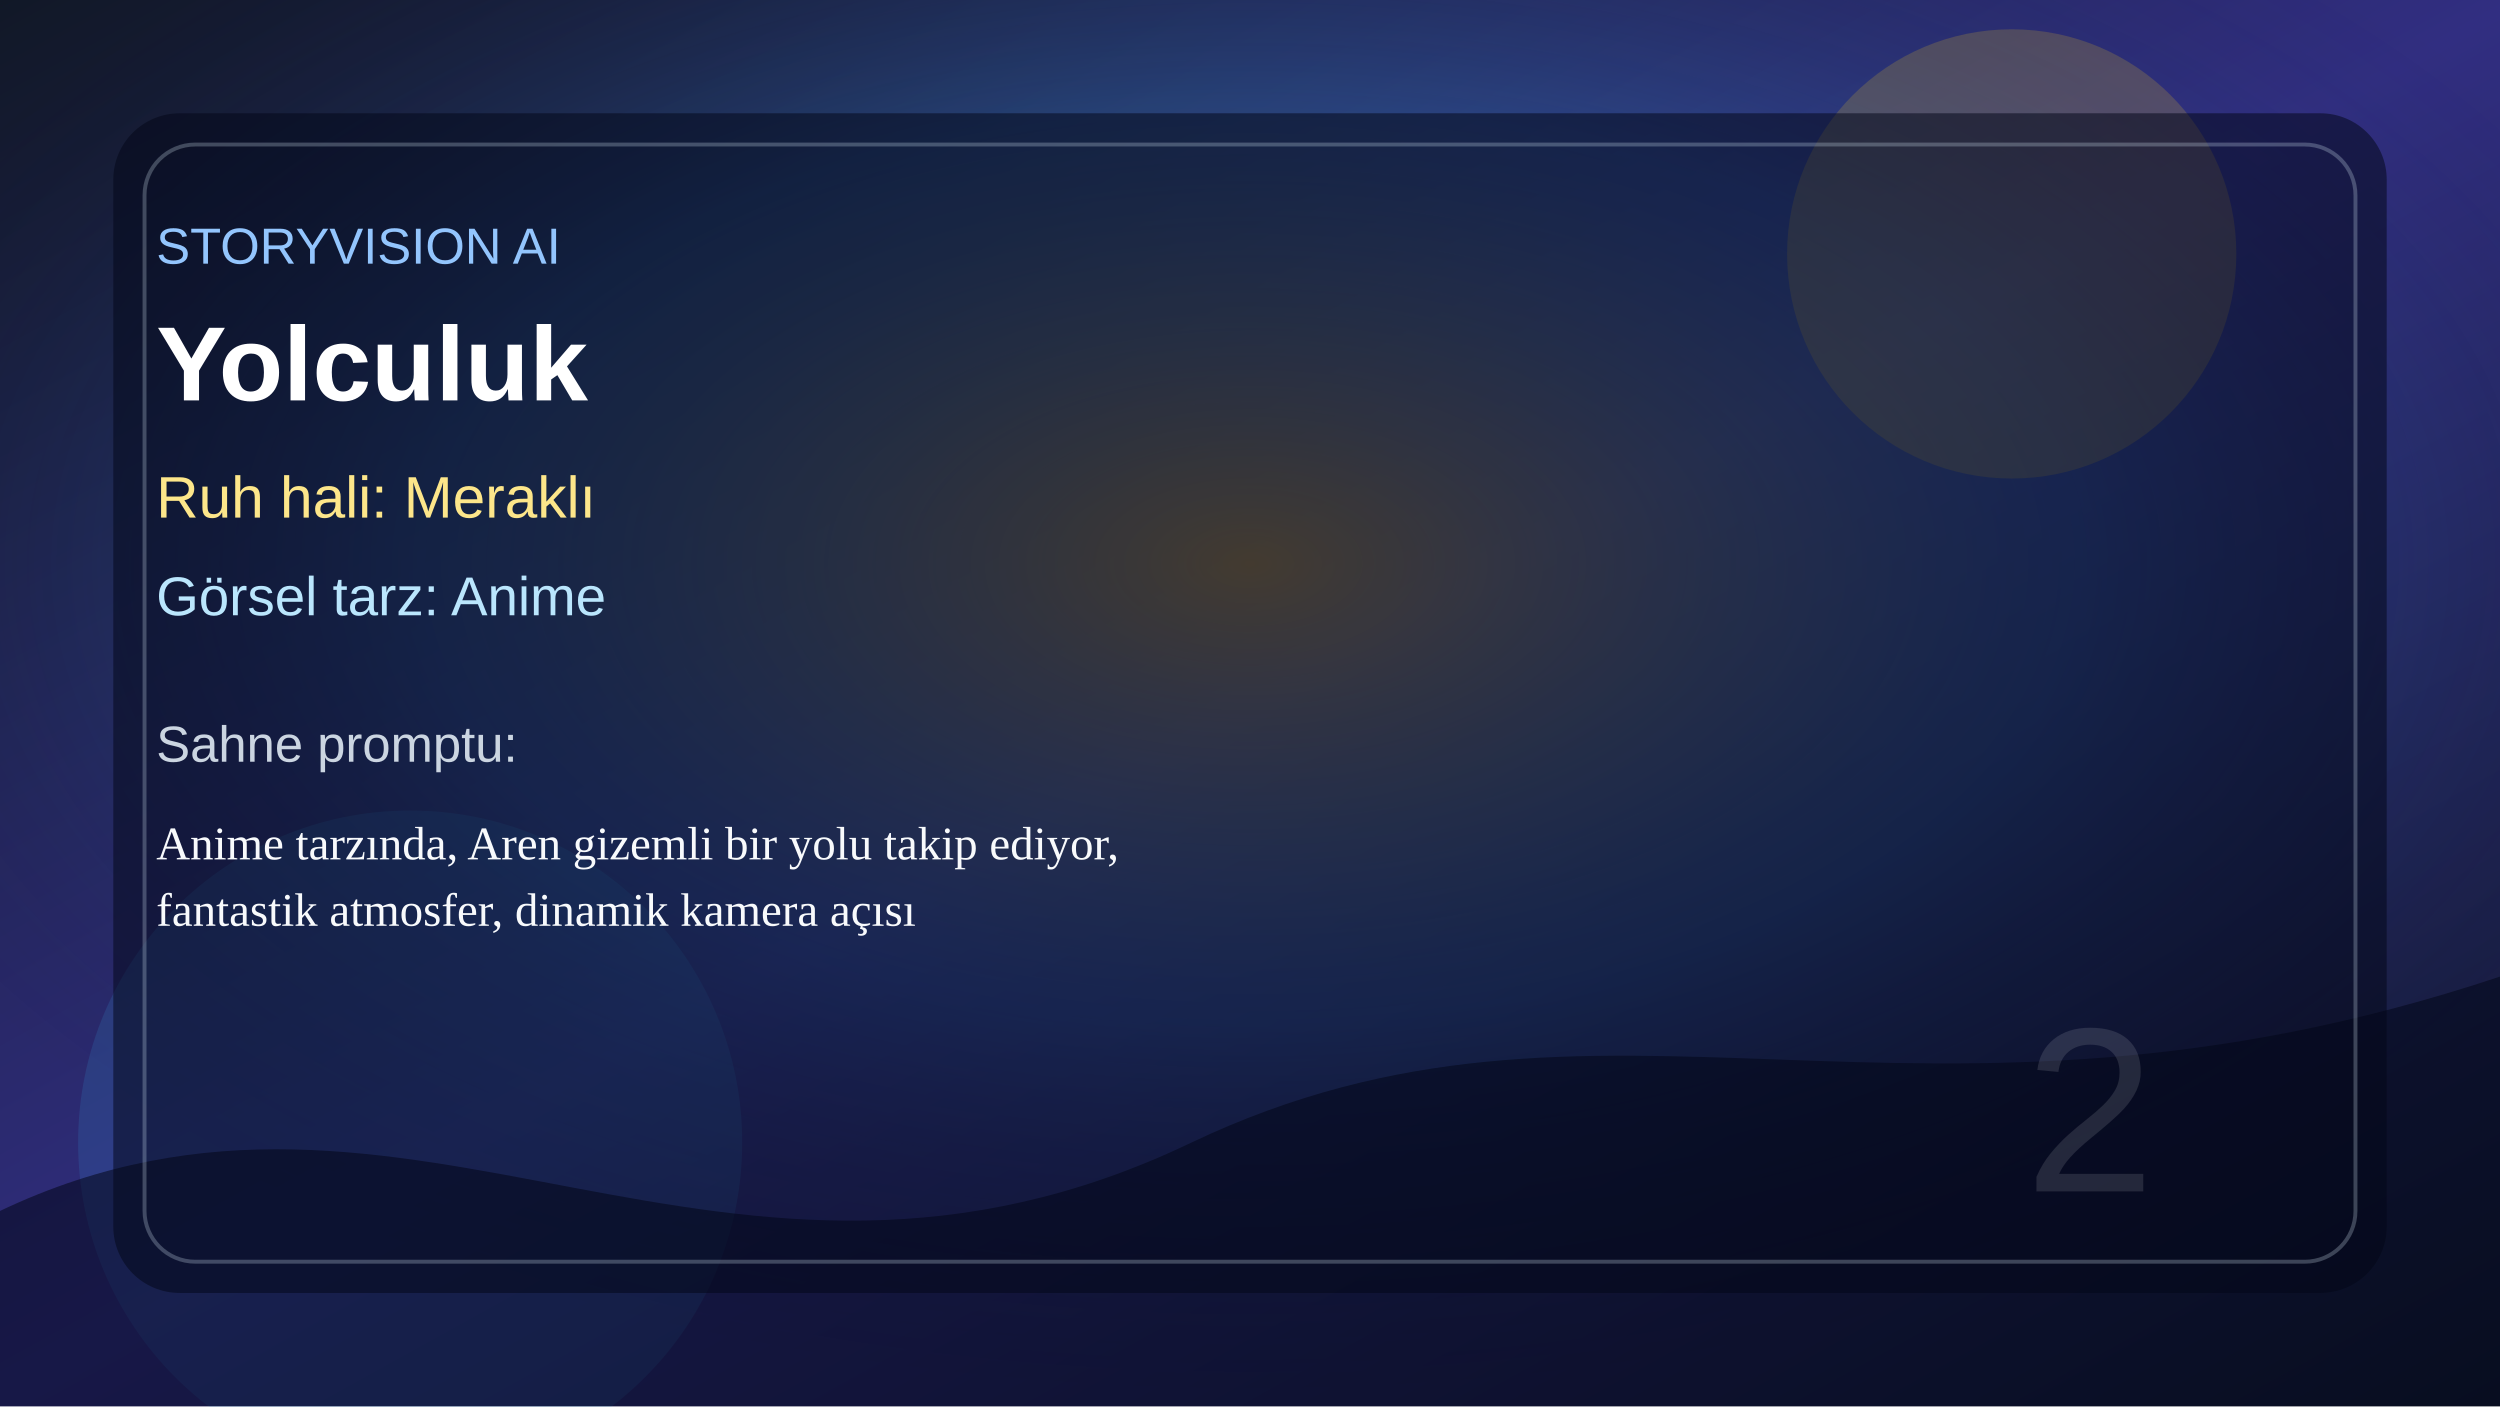
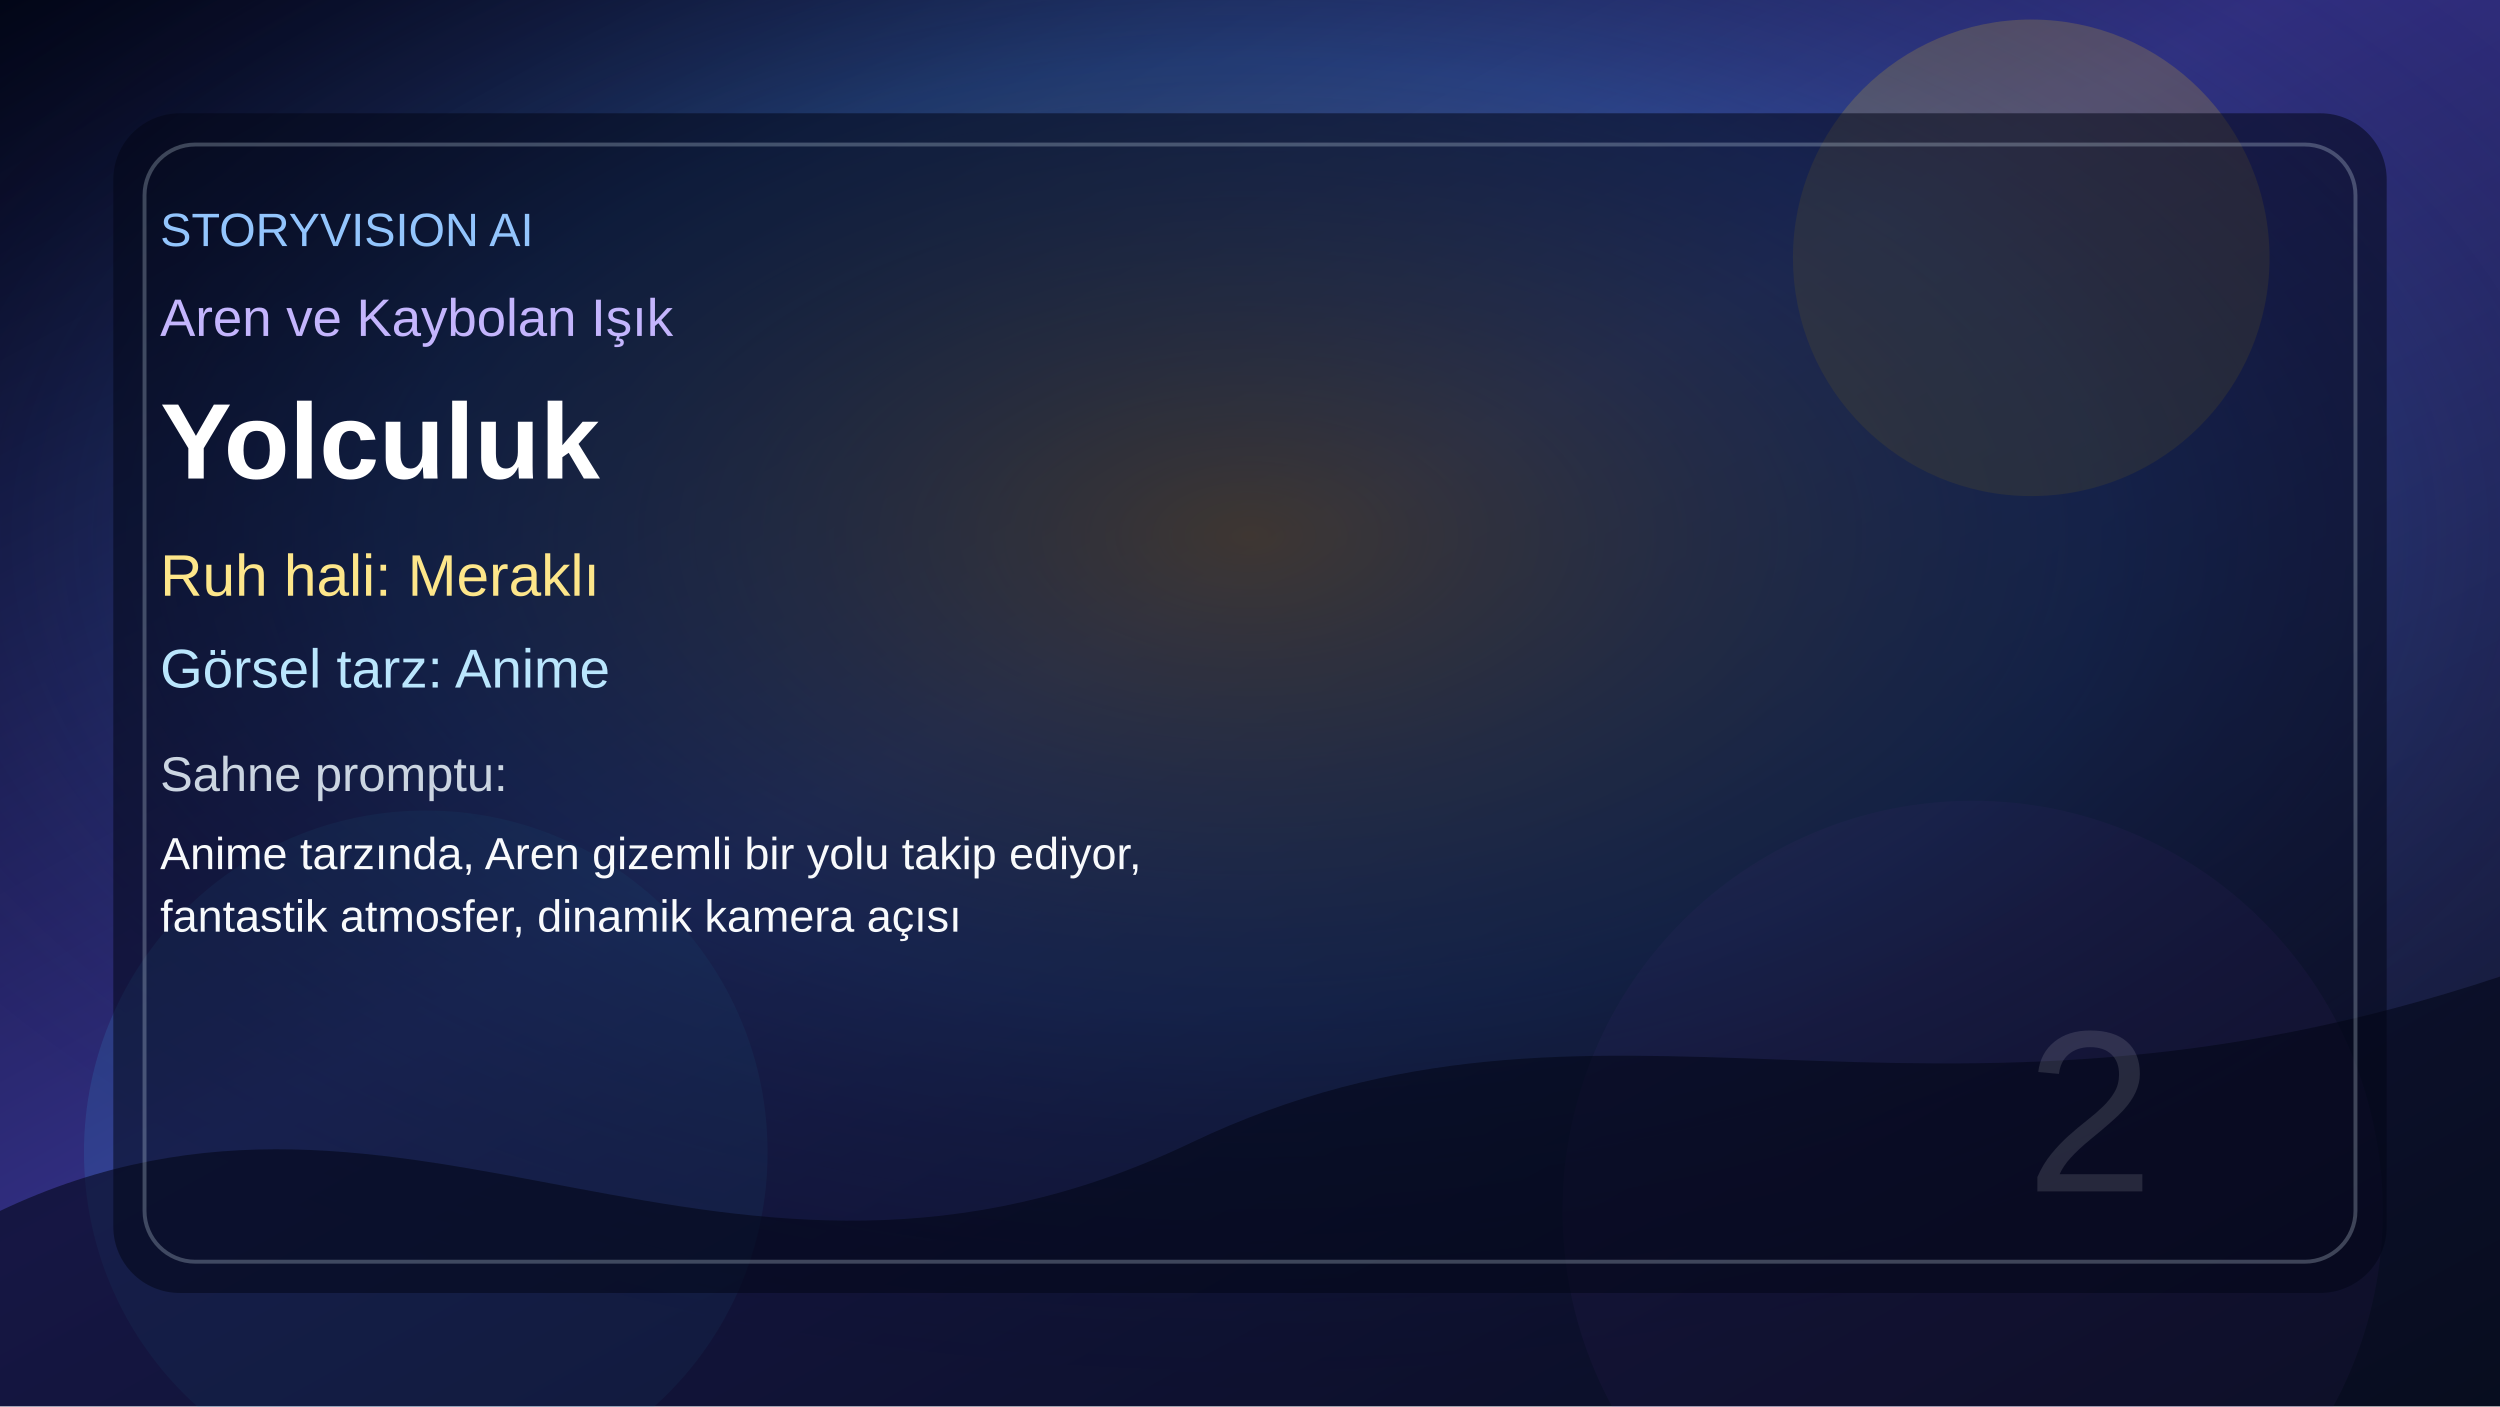
<svg xmlns="http://www.w3.org/2000/svg" width="1280" height="720" viewBox="0 0 1280 720">
  <defs>
    <linearGradient id="bg" x1="0" y1="0" x2="1" y2="1">
-       <stop offset="0%" stop-color="#111827" />
-       <stop offset="50%" stop-color="#312e81" />
+       <stop offset="0%" stop-color="#020617" />
+       <stop offset="45%" stop-color="#312e81" />
      <stop offset="100%" stop-color="#0f172a" />
    </linearGradient>
-     <radialGradient id="glow" cx="50%" cy="40%" r="60%">
-       <stop offset="0%" stop-color="#facc15" stop-opacity="0.45" />
+     <radialGradient id="glow" cx="50%" cy="38%" r="62%">
+       <stop offset="0%" stop-color="#facc15" stop-opacity="0.42" />
      <stop offset="55%" stop-color="#38bdf8" stop-opacity="0.18" />
      <stop offset="100%" stop-color="#020617" stop-opacity="0" />
    </radialGradient>
  </defs>
  <rect width="1280" height="720" fill="url(#bg)" />
  <rect width="1280" height="720" fill="url(#glow)" />
-   <circle cx="1030" cy="130" r="115" fill="#facc15" opacity="0.18" />
-   <circle cx="210" cy="585" r="170" fill="#38bdf8" opacity="0.13" />
-   <path d="M0 620 C210 520, 370 700, 610 585 C820 485, 980 600, 1280 500 L1280 720 L0 720 Z" fill="#020617" opacity="0.55" />
-   <rect x="58" y="58" width="1164" height="604" rx="34" fill="#020617" opacity="0.52" />
+   <circle cx="1040" cy="132" r="122" fill="#facc15" opacity="0.18" />
+   <circle cx="218" cy="590" r="175" fill="#38bdf8" opacity="0.13" />
+   <circle cx="1010" cy="620" r="210" fill="#a855f7" opacity="0.10" />
+   <path d="M0 620 C210 520, 370 700, 610 585 C820 485, 980 600, 1280 500 L1280 720 L0 720 Z" fill="#020617" opacity="0.58" />
+   <rect x="58" y="58" width="1164" height="604" rx="34" fill="#020617" opacity="0.54" />
  <rect x="74" y="74" width="1132" height="572" rx="26" fill="none" stroke="#e0f2fe" stroke-width="2" opacity="0.25" />
-   <text x="80" y="135" font-size="26" fill="#93c5fd" font-family="Arial, sans-serif">STORYVISION AI</text>
-   <text x="80" y="205" font-size="54" font-weight="700" fill="#ffffff" font-family="Arial, sans-serif">Yolculuk</text>
-   <text x="80" y="265" font-size="30" fill="#fde68a" font-family="Arial, sans-serif">Ruh hali: Meraklı</text>
-   <text x="80" y="315" font-size="28" fill="#bae6fd" font-family="Arial, sans-serif">Görsel tarz: Anime</text>
-   <text x="80" y="390" font-size="26" fill="#cbd5e1" font-family="Arial, sans-serif">Sahne promptu:</text>
-   <text x="80" y="440" font-size="24" fill="#f8fafc">Anime tarzında, Aren gizemli bir yolu takip ediyor,</text>
-   <text x="80" y="474" font-size="24" fill="#f8fafc">fantastik atmosfer, dinamik kamera açısı</text>
-   <text x="1070" y="610" text-anchor="middle" font-size="120" fill="#ffffff" opacity="0.12" font-family="Arial, sans-serif">2</text>
+   <text x="82" y="126" font-size="24" fill="#93c5fd" font-family="Arial, sans-serif">STORYVISION AI</text>
+   <text x="82" y="172" font-size="27" fill="#c4b5fd" font-family="Arial, sans-serif">Aren ve Kaybolan Işık</text>
+   <text x="82" y="245" font-size="55" font-weight="700" fill="#ffffff" font-family="Arial, sans-serif">Yolculuk</text>
+   <text x="82" y="305" font-size="30" fill="#fde68a" font-family="Arial, sans-serif">Ruh hali: Meraklı</text>
+   <text x="82" y="352" font-size="28" fill="#bae6fd" font-family="Arial, sans-serif">Görsel tarz: Anime</text>
+   <text x="82" y="405" font-size="25" fill="#cbd5e1" font-family="Arial, sans-serif">Sahne promptu:</text>
+   <text x="82" y="445" font-size="23" fill="#f8fafc" font-family="Arial, sans-serif">Anime tarzında, Aren gizemli bir yolu takip ediyor,</text>
+   <text x="82" y="477" font-size="23" fill="#f8fafc" font-family="Arial, sans-serif">fantastik atmosfer, dinamik kamera açısı</text>
+   <text x="1070" y="610" text-anchor="middle" font-size="118" fill="#ffffff" opacity="0.12" font-family="Arial, sans-serif">2</text>
</svg>
